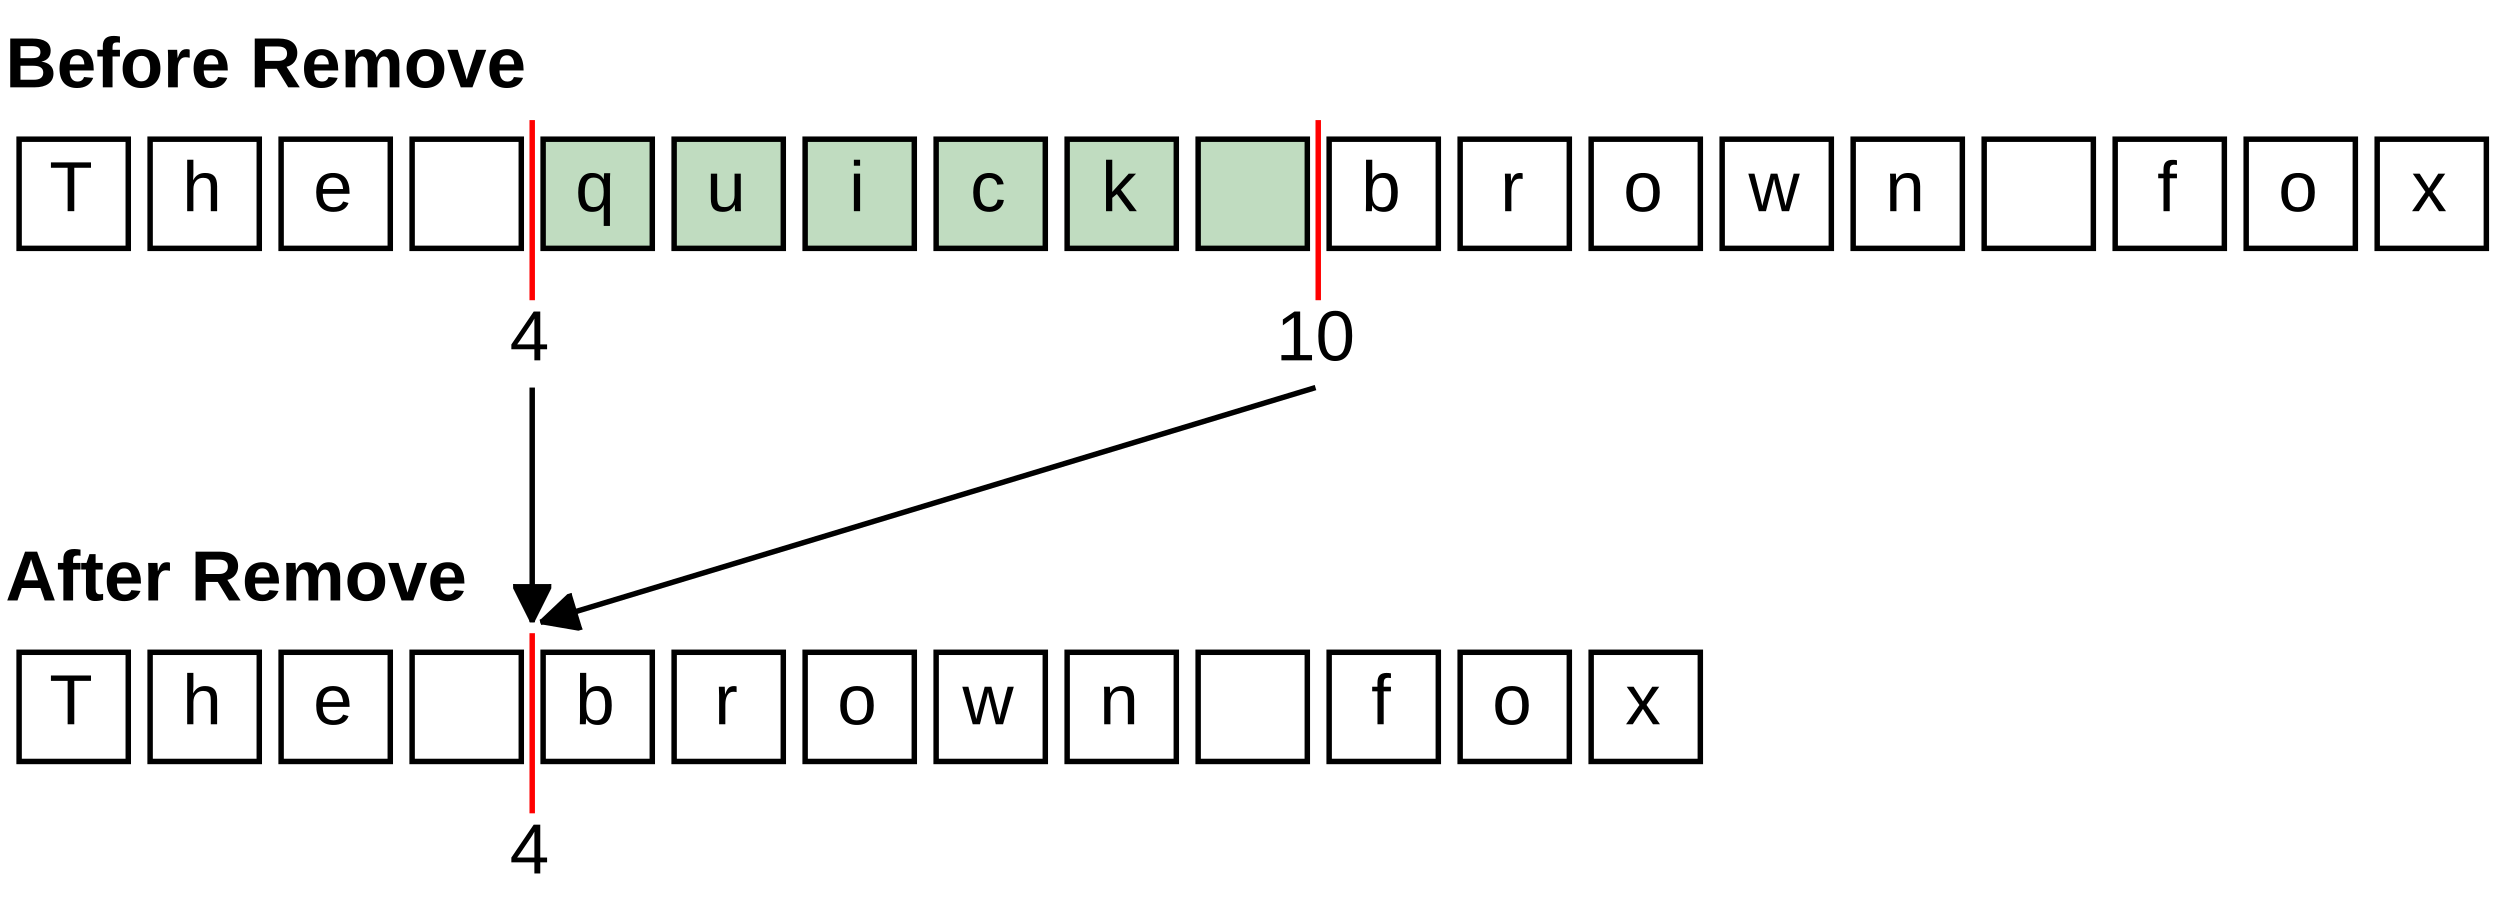
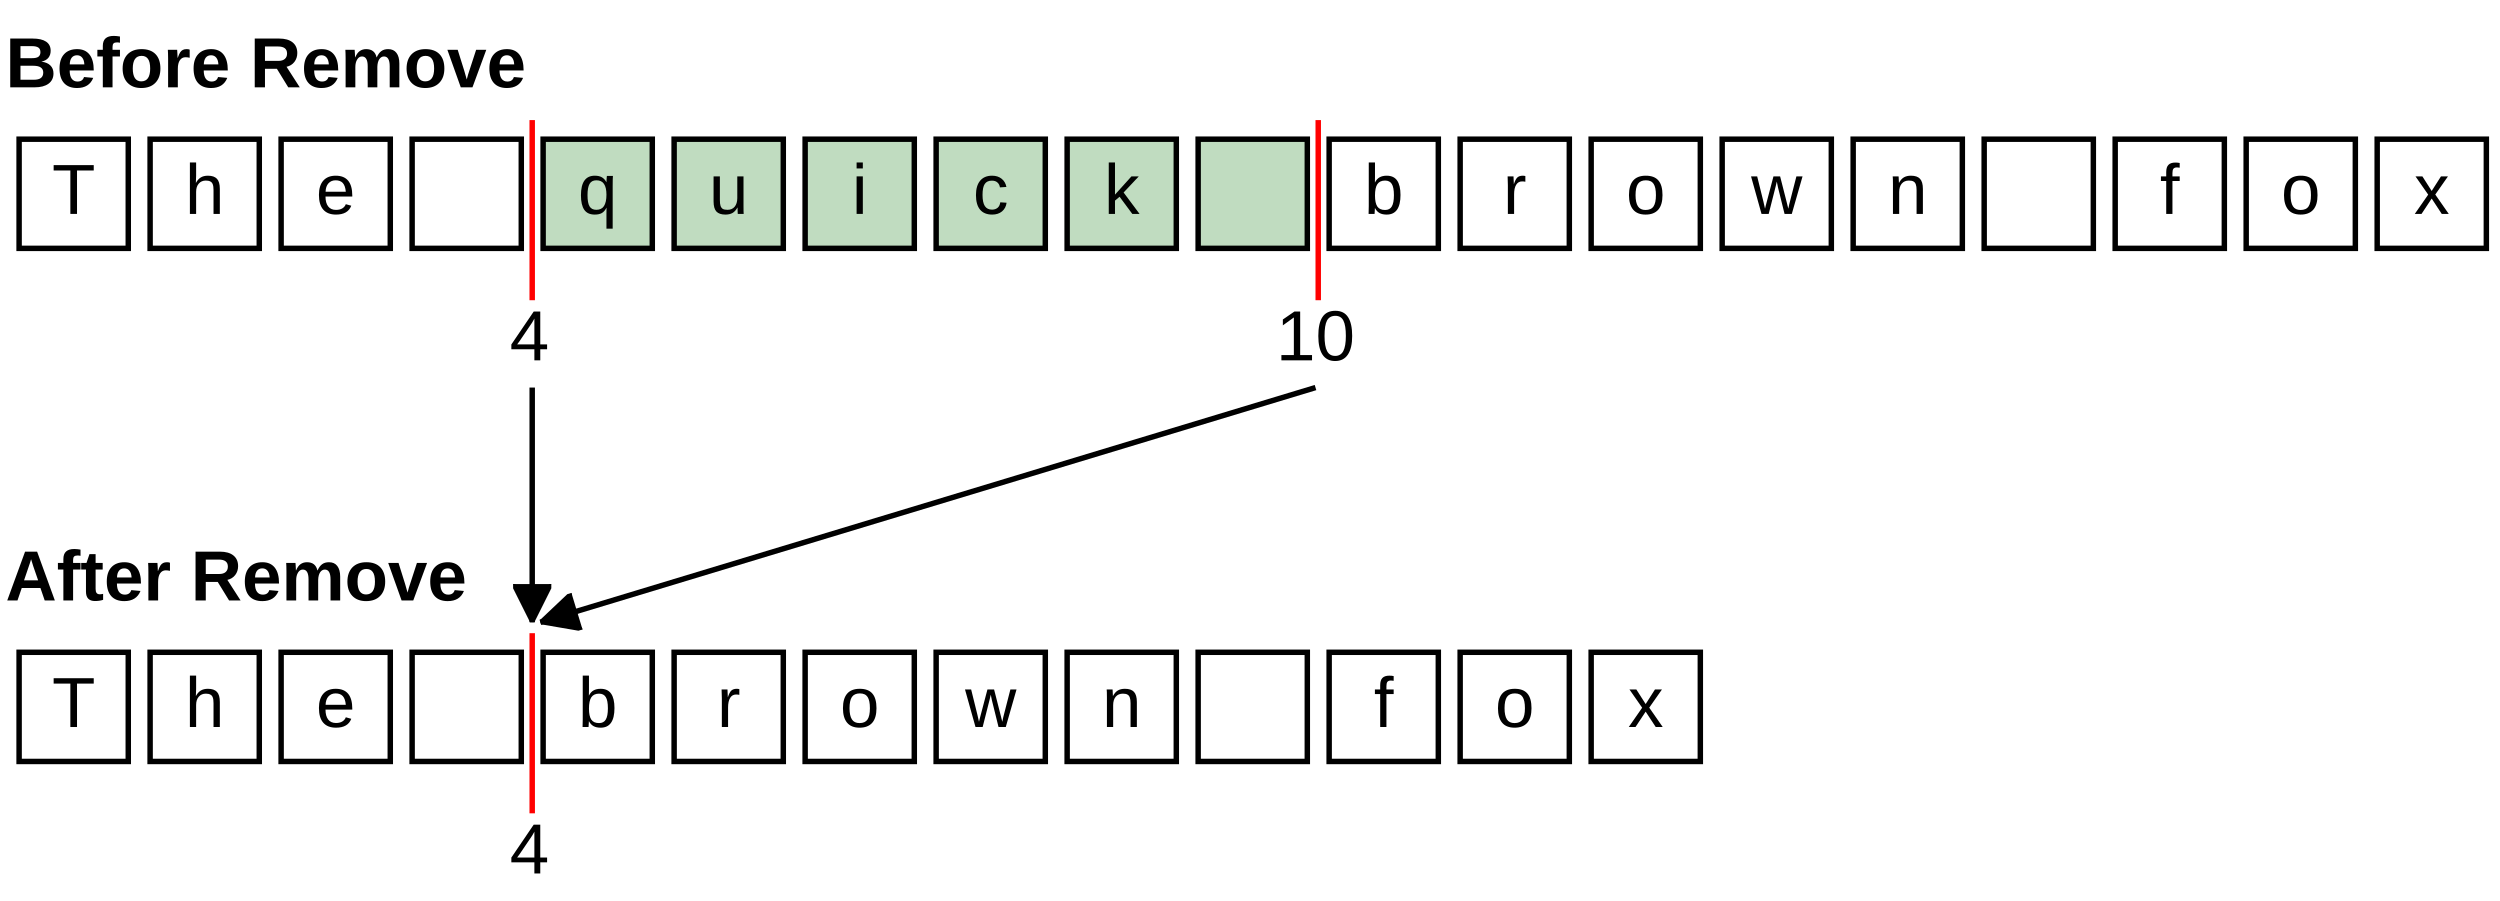
<svg xmlns="http://www.w3.org/2000/svg" xmlns:xlink="http://www.w3.org/1999/xlink" width="458" height="165" version="1.1">
  <style>
        rect, path {
            fill: none;
            stroke: black;
            stroke-width: 1px;
        }
        marker path {
            fill: black;
        }
        g#quick rect {
            fill: #C0DCC0;
        }
        line {
            stroke: red;
            stroke-width: 1px;
        }
        text {
            font-family: Arial, 'DejaVu Sans', sans-serif;
            font-size: 13px;
            text-anchor: middle;
            dominant-baseline: middle;
        }
        text.left {
            text-anchor: start;
            dominant-baseline: auto;
        }
        text.bold {
            font-weight: bold;
        }
        text.top {
            dominant-baseline: hanging;
        }
    </style>
  <defs>
    <marker id="arrow" viewBox="0 0 10 10" refX="10" refY="5" markerWidth="7" markerHeight="7" orient="auto">
      <path d="M 0 0 L 10 5 L 0 10" />
    </marker>
  </defs>
  <text x="1" y="16" class="left bold">Before Remove</text>
  <g id="the">
    <rect x="3.5" y="25.5" width="20" height="20" />
-     <text x="13" y="35">T</text>
+     <text x="13.5" y="35.5">T</text>
    <rect x="27.5" y="25.5" width="20" height="20" />
-     <text x="37" y="35">h</text>
+     <text x="37.5" y="35.5">h</text>
    <rect x="51.5" y="25.5" width="20" height="20" />
-     <text x="61" y="35">e</text>
+     <text x="61.5" y="35.5">e</text>
    <rect x="75.5" y="25.5" width="20" height="20" />
-     <text x="85" y="35"> </text>
+     <text x="85.5" y="35.5"> </text>
  </g>
  <g id="quick">
    <rect x="99.5" y="25.5" width="20" height="20" />
-     <text x="109" y="35">q</text>
+     <text x="109.5" y="35.5">q</text>
    <rect x="123.5" y="25.5" width="20" height="20" />
-     <text x="133" y="35">u</text>
+     <text x="133.5" y="35.5">u</text>
    <rect x="147.5" y="25.5" width="20" height="20" />
-     <text x="157" y="35">i</text>
+     <text x="157.5" y="35.5">i</text>
    <rect x="171.5" y="25.5" width="20" height="20" />
-     <text x="181" y="35">c</text>
+     <text x="181.5" y="35.5">c</text>
    <rect x="195.5" y="25.5" width="20" height="20" />
-     <text x="205" y="35">k</text>
+     <text x="205.5" y="35.5">k</text>
    <rect x="219.5" y="25.5" width="20" height="20" />
-     <text x="229" y="35"> </text>
+     <text x="229.5" y="35.5"> </text>
  </g>
  <g id="brownFox">
    <rect x="243.5" y="25.5" width="20" height="20" />
-     <text x="253" y="35">b</text>
+     <text x="253.5" y="35.5">b</text>
    <rect x="267.5" y="25.5" width="20" height="20" />
-     <text x="277" y="35">r</text>
+     <text x="277.5" y="35.5">r</text>
    <rect x="291.5" y="25.5" width="20" height="20" />
-     <text x="301" y="35">o</text>
+     <text x="301.5" y="35.5">o</text>
    <rect x="315.5" y="25.5" width="20" height="20" />
-     <text x="325" y="35">w</text>
+     <text x="325.5" y="35.5">w</text>
    <rect x="339.5" y="25.5" width="20" height="20" />
-     <text x="349" y="35">n</text>
+     <text x="349.5" y="35.5">n</text>
    <rect x="363.5" y="25.5" width="20" height="20" />
-     <text x="373" y="35"> </text>
+     <text x="373.5" y="35.5"> </text>
    <rect x="387.5" y="25.5" width="20" height="20" />
-     <text x="397" y="35">f</text>
+     <text x="397.5" y="35.5">f</text>
    <rect x="411.5" y="25.5" width="20" height="20" />
-     <text x="421" y="35">o</text>
+     <text x="421.5" y="35.5">o</text>
    <rect x="435.5" y="25.5" width="20" height="20" />
-     <text x="445" y="35">x</text>
+     <text x="445.5" y="35.5">x</text>
  </g>
  <line x1="97.5" y1="22" x2="97.5" y2="55" />
  <text x="97" y="57" class="top">4</text>
  <line x1="241.5" y1="22" x2="241.5" y2="55" />
  <text x="241" y="57" class="top">10</text>
  <text x="1" y="110" class="left bold">After Remove</text>
  <use x="0" y="94" xlink:href="#the" />
  <use x="-144" y="94" xlink:href="#brownFox" />
  <path d="M  97.5,71 L 97.5,114" marker-end="url(#arrow)" />
  <path d="M 241,71 L 99,114" marker-end="url(#arrow)" />
  <line x1="97.5" y1="116" x2="97.5" y2="149" />
  <text x="97" y="151" class="top">4</text>
</svg>
